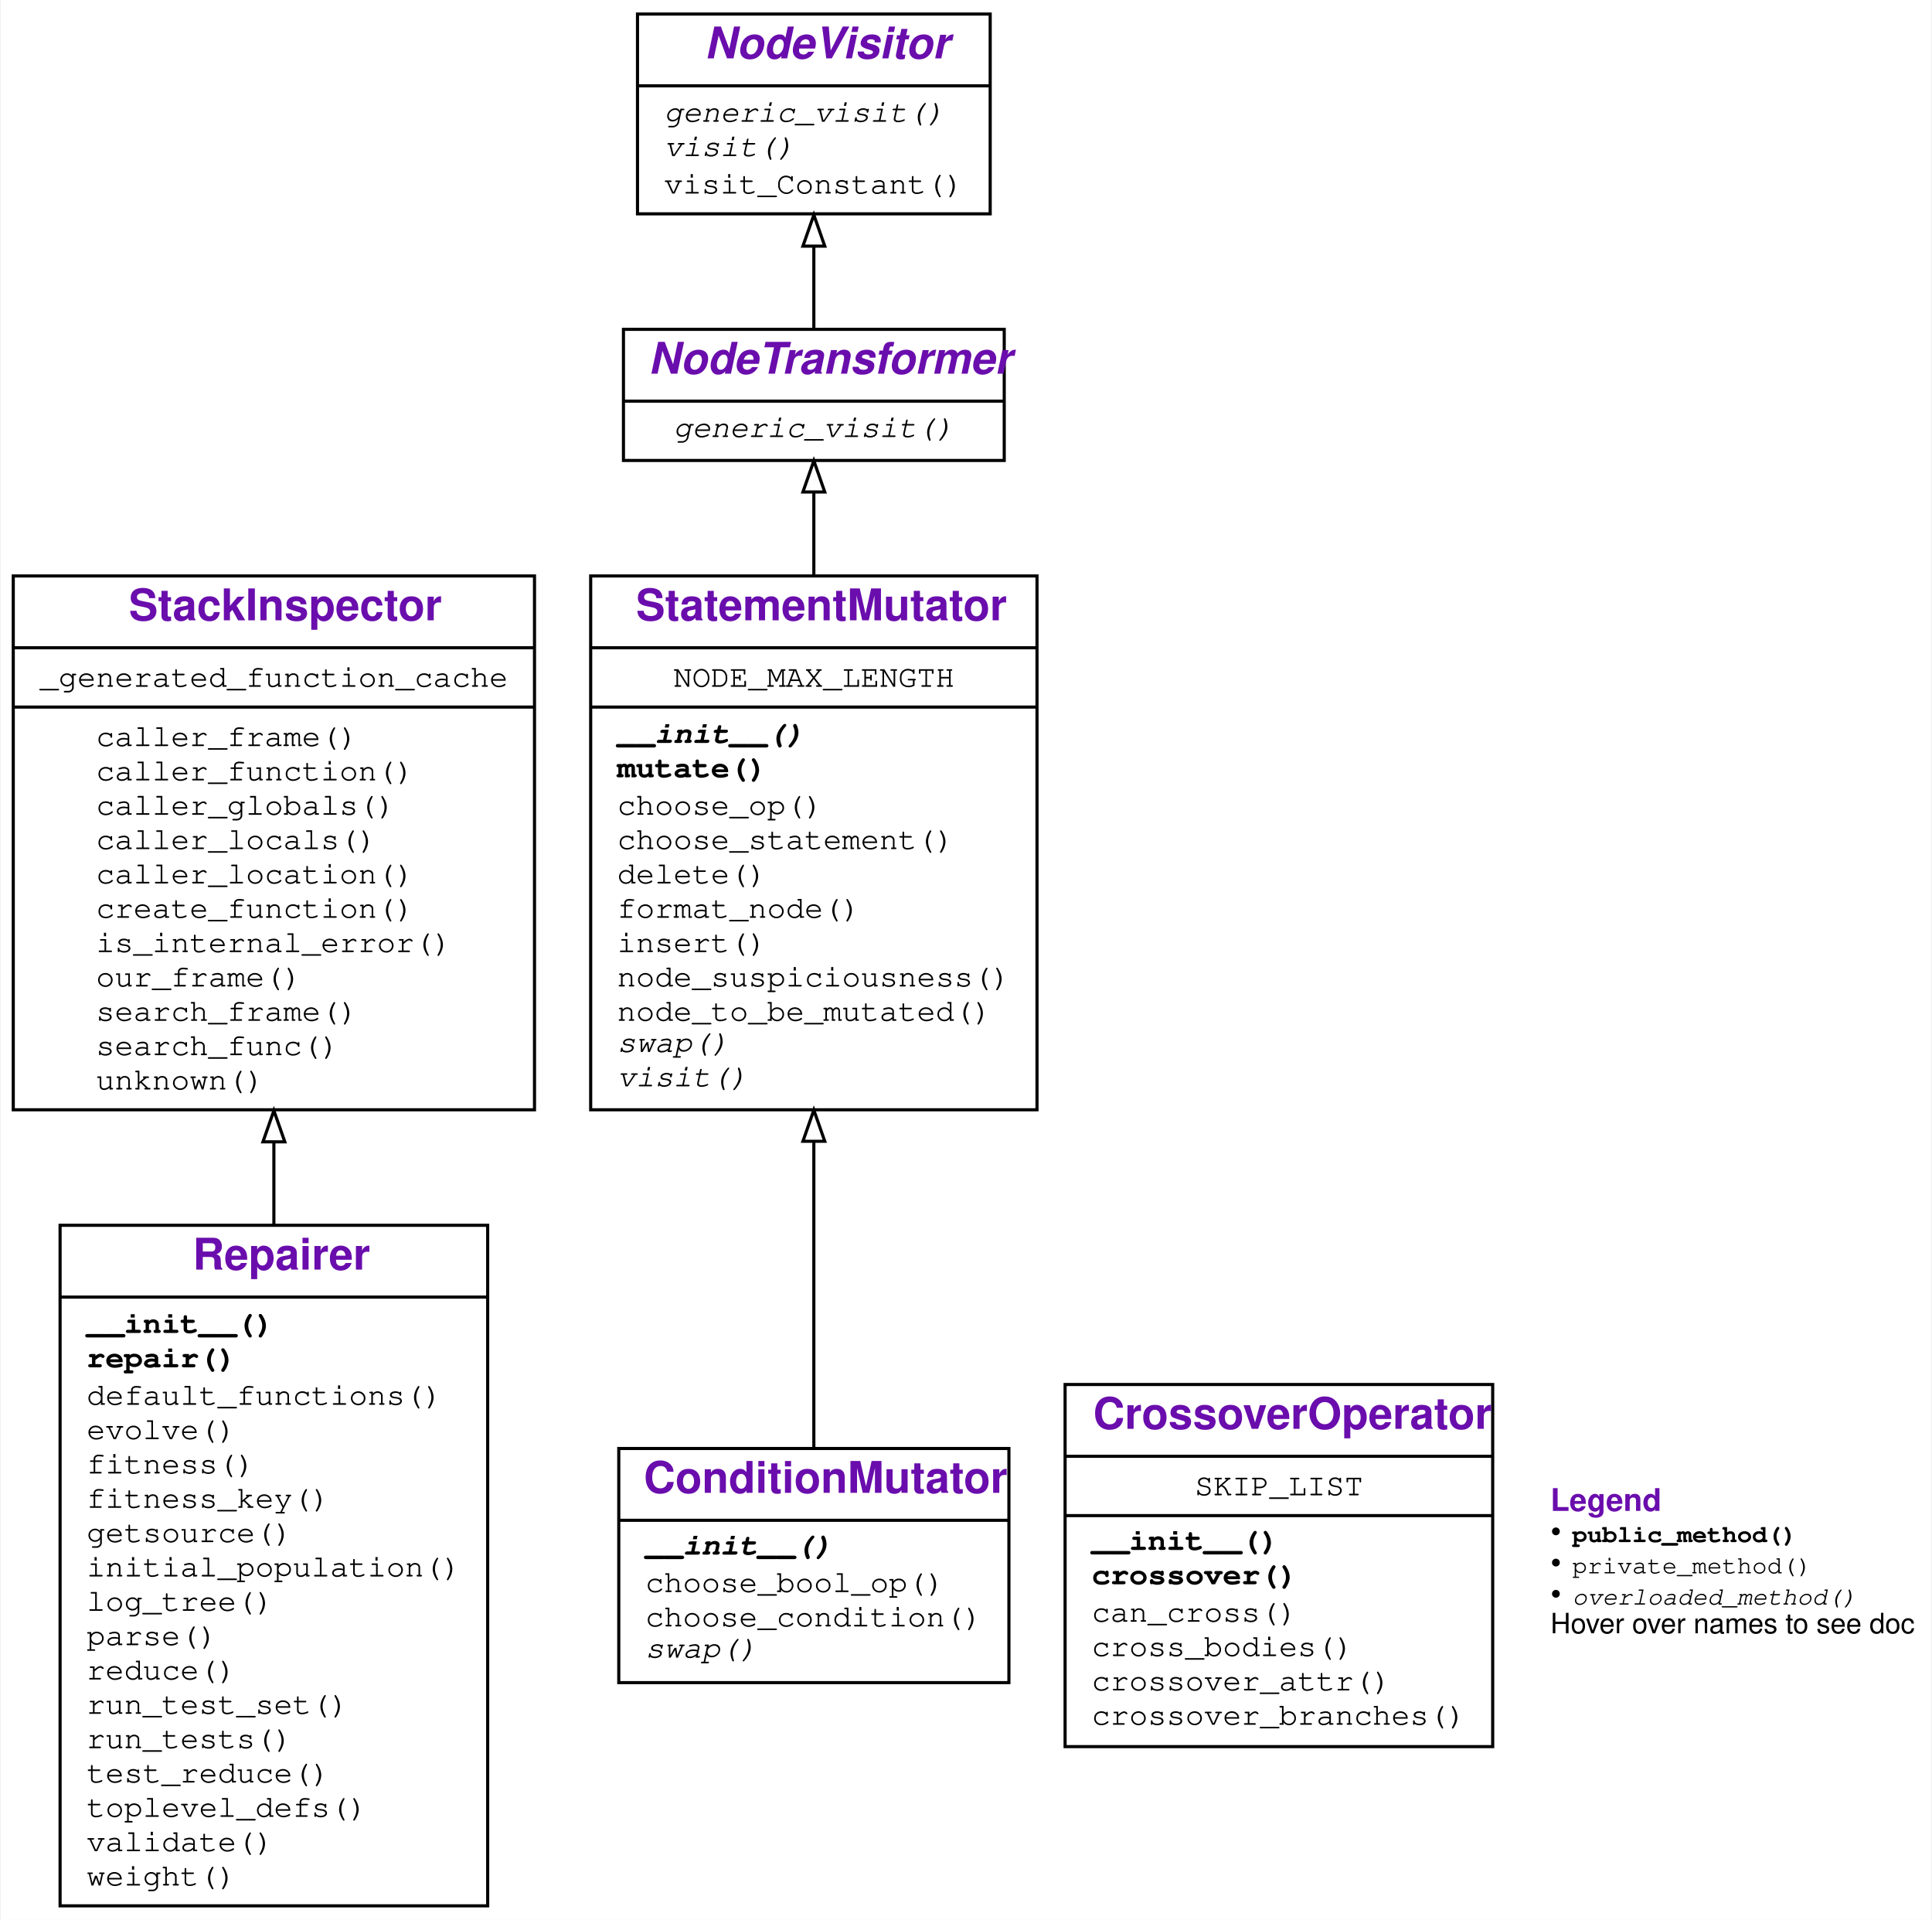
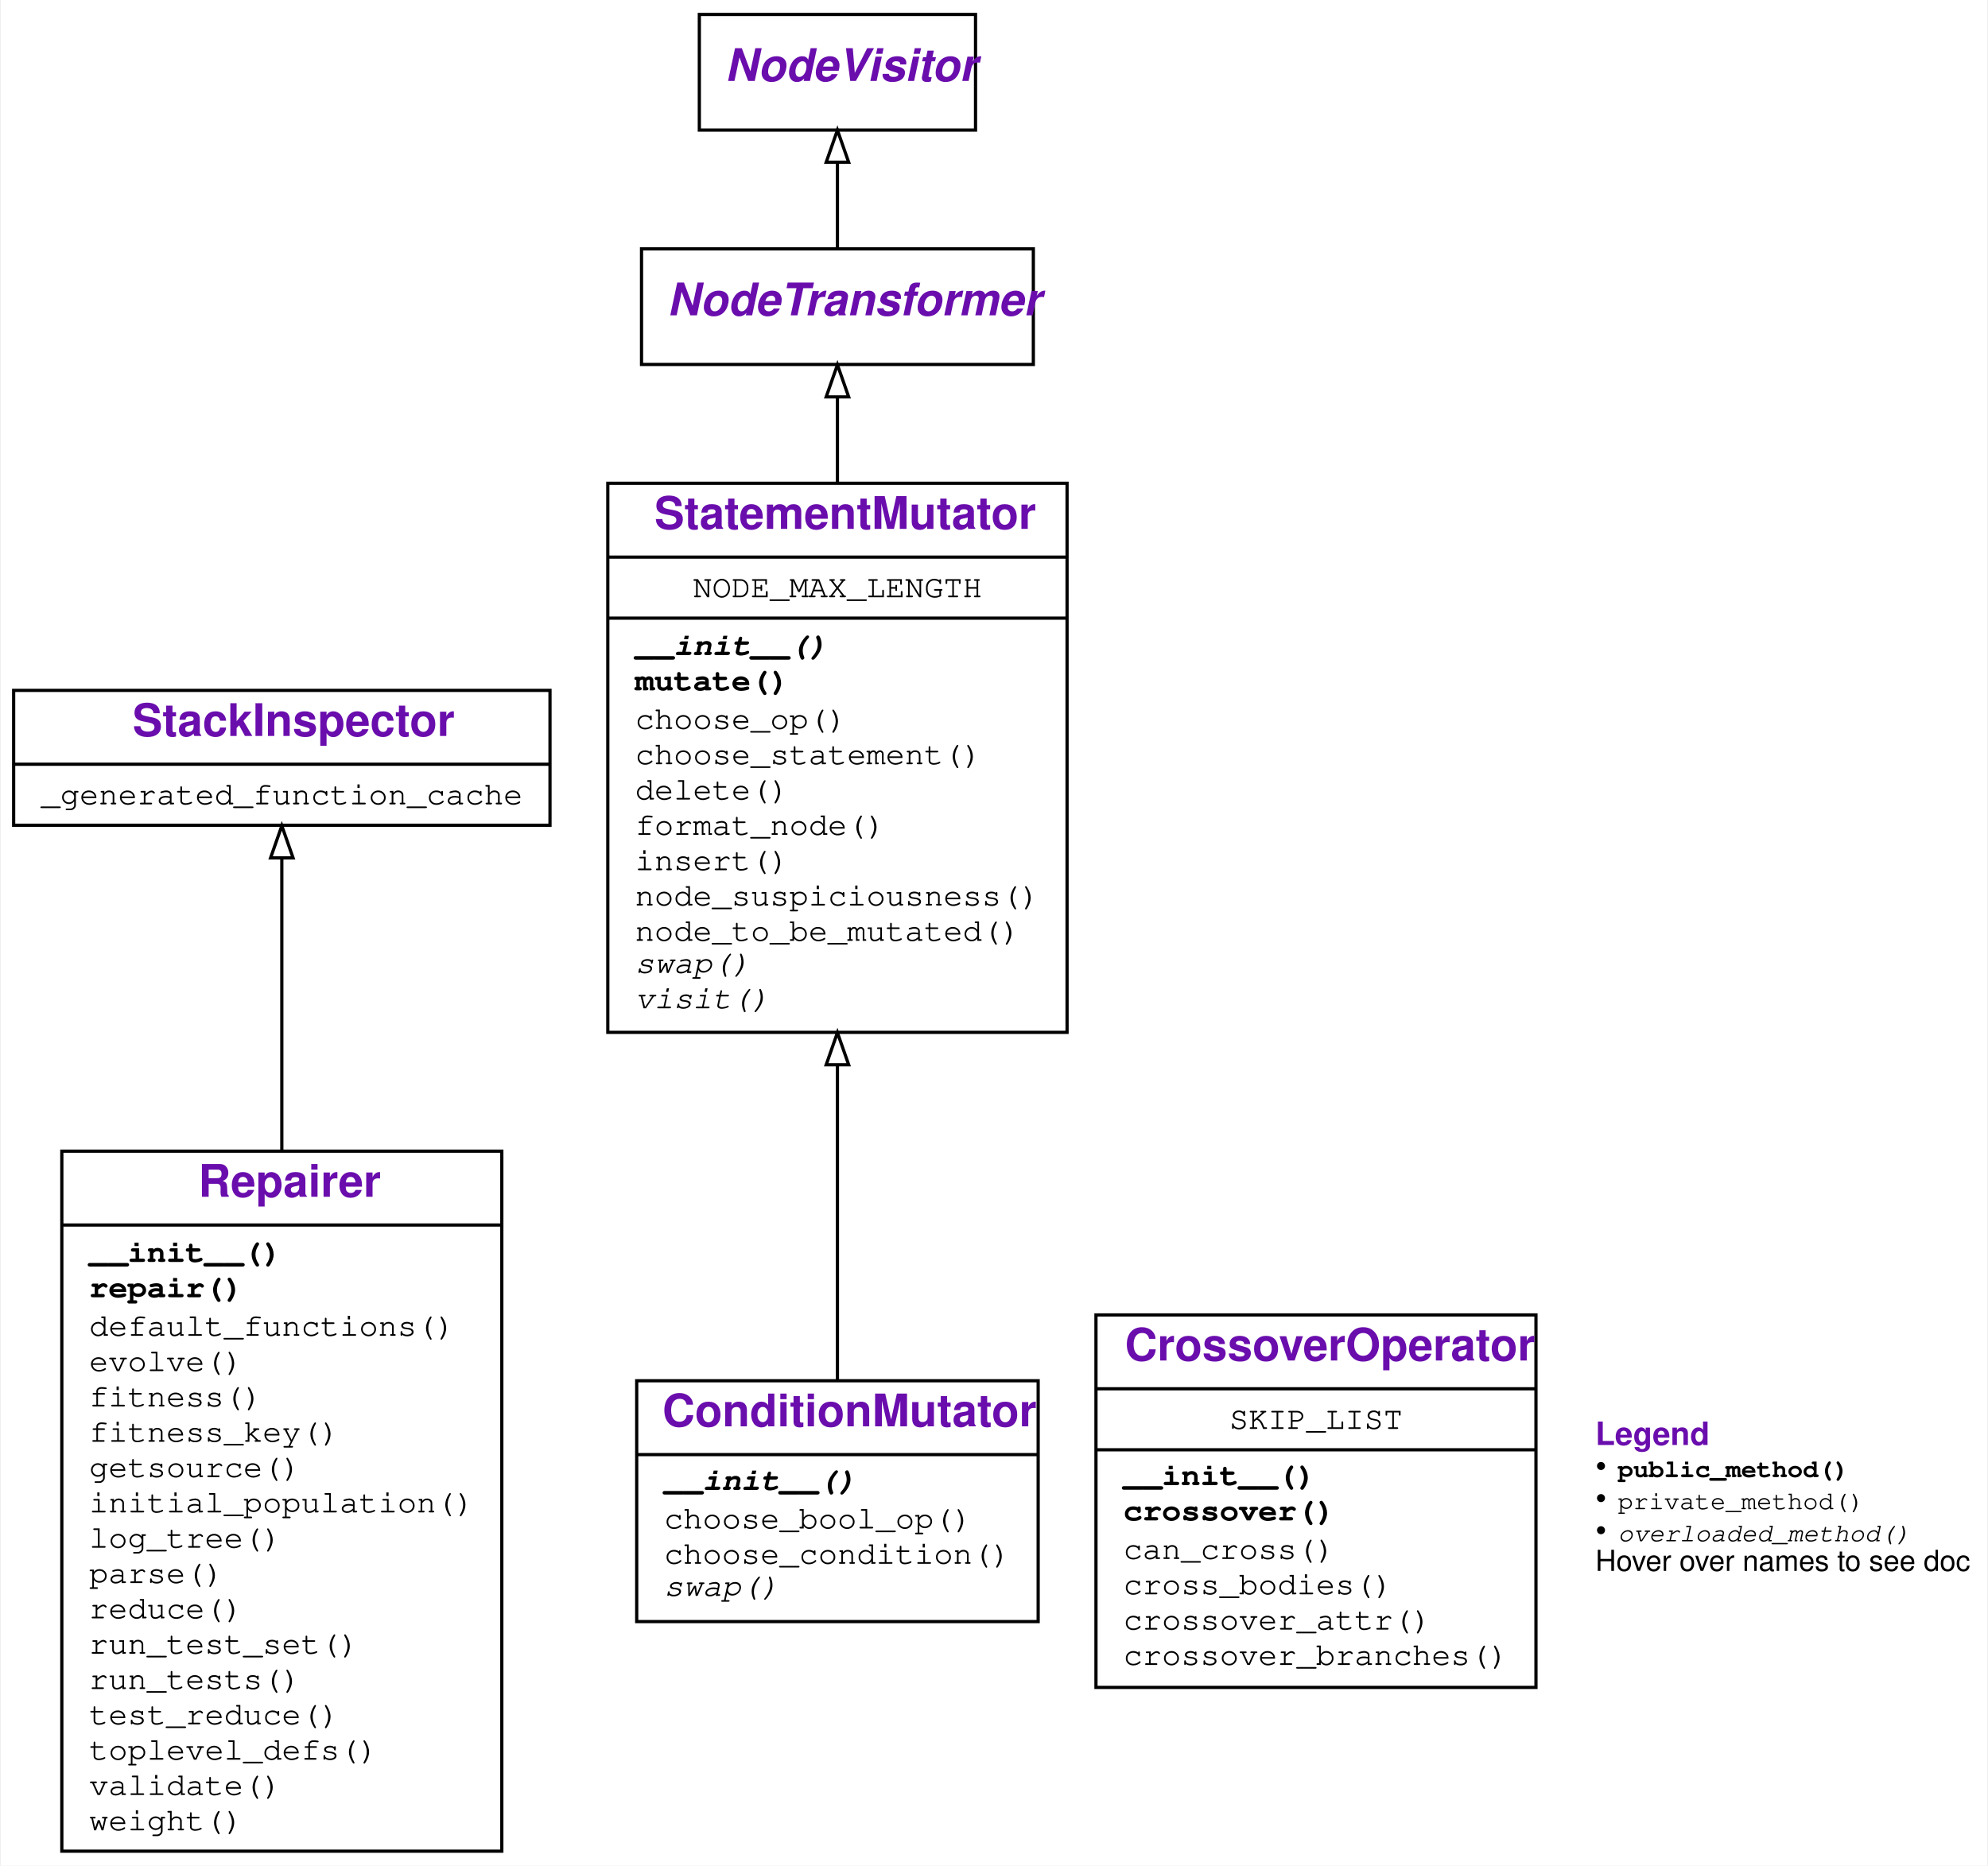
- <svg xmlns="http://www.w3.org/2000/svg" xmlns:xlink="http://www.w3.org/1999/xlink" width="619pt" height="615pt" viewBox="0.00 0.00 618.50 615.00">
-   <g id="graph0" class="graph" transform="scale(1 1) rotate(0) translate(4 611)">
+ <svg xmlns="http://www.w3.org/2000/svg" xmlns:xlink="http://www.w3.org/1999/xlink" width="619pt" height="581pt" viewBox="0.00 0.00 618.50 581.00">
+   <g id="graph0" class="graph" transform="scale(1 1) rotate(0) translate(4 577)">
    <g id="a_graph0">
      <a xlink:title="Repairer class hierarchy">
-         <polygon fill="white" stroke="transparent" points="-4,4 -4,-611 614.5,-611 614.5,4 -4,4" />
+         <polygon fill="white" stroke="transparent" points="-4,4 -4,-577 614.5,-577 614.5,4 -4,4" />
      </a>
    </g>
    <g id="node1" class="node">
      <g id="a_node1">
        <a xlink:href="#" xlink:title="class Repairer:&#10;A class for automatic repair of Python programs">
          <polygon fill="none" stroke="black" points="15,-0.5 15,-218.5 152,-218.5 152,-0.5 15,-0.5" />
          <text text-anchor="start" x="57.5" y="-204.3" font-family="Raleway, Helvetica, Arial, sans-serif" font-weight="bold" font-size="14.00" fill="#6a0dad">Repairer</text>
          <polyline fill="none" stroke="black" points="15,-195.5 152,-195.5 " />
          <g id="a_node1_0">
            <a xlink:href="#" xlink:title="Repairer">
              <g id="a_node1_1">
                <a xlink:href="#" xlink:title="__init__(self, debugger: StatisticalDebugger.RankingDebugger, *, targets: Optional[List[Any]] = None, sources: Optional[List[Any]] = None, log: Union[bool, int] = False, mutator_class: Type = &lt;class 'StatementMutator'&gt;, crossover_class: Type = &lt;class 'CrossoverOperator'&gt;, reducer_class: Type = &lt;class 'DeltaDebugger.DeltaDebugger'&gt;, globals: Optional[Dict[str, Any]] = None):&#10;Constructor.&#10;`debugger`: a `RankingDebugger` to take tests and coverage from.&#10;`targets`: a list of functions/modules to be repaired.&#10;(default: the covered functions in `debugger`, except tests)&#10;`sources`: a list of functions/modules to take repairs from.&#10;(default: same as `targets`)&#10;`globals`: if given, a `globals()` dict for executing targets&#10;(default: `globals()` of caller)">
                  <text text-anchor="start" x="23.5" y="-184" font-family="'Fira Mono', 'Source Code Pro', 'Courier', monospace" font-weight="bold" font-size="10.00">__init__()</text>
                </a>
              </g>
              <g id="a_node1_2">
                <a xlink:href="#" xlink:title="repair(self, population_size: int = 40, iterations: int = 100) -&gt; Tuple[ast.AST, float]:&#10;Repair the function we collected test runs from.&#10;Use a population size of `population_size` and&#10;at most `iterations` iterations.&#10;Returns a pair (`ast`, `fitness`) where&#10;`ast` is the AST of the repaired function, and&#10;`fitness` is its fitness (between 0 and 1.0)">
                  <text text-anchor="start" x="23.5" y="-173" font-family="'Fira Mono', 'Source Code Pro', 'Courier', monospace" font-weight="bold" font-size="10.00">repair()</text>
                </a>
              </g>
              <g id="a_node1_3">
                <a xlink:href="#" xlink:title="default_functions(self) -&gt; List[Callable]:&#10;Return the set of functions to be repaired.&#10;Functions whose names start or end in `test` are excluded.">
                  <text text-anchor="start" x="23.5" y="-161" font-family="'Fira Mono', 'Source Code Pro', 'Courier', monospace" font-size="10.00">default_functions()</text>
                </a>
              </g>
              <g id="a_node1_4">
                <a xlink:href="#" xlink:title="evolve(self, population: List[ast.AST]) -&gt; List[ast.AST]:&#10;Evolve the candidate population by mutating and crossover.">
                  <text text-anchor="start" x="23.5" y="-150" font-family="'Fira Mono', 'Source Code Pro', 'Courier', monospace" font-size="10.00">evolve()</text>
                </a>
              </g>
              <g id="a_node1_5">
                <a xlink:href="#" xlink:title="fitness(self, tree: ast.AST) -&gt; float:&#10;Test `tree`, returning its fitness">
                  <text text-anchor="start" x="23.5" y="-139" font-family="'Fira Mono', 'Source Code Pro', 'Courier', monospace" font-size="10.00">fitness()</text>
                </a>
              </g>
              <g id="a_node1_6">
                <a xlink:href="#" xlink:title="fitness_key(self, tree: ast.AST) -&gt; Tuple[float, int]:&#10;Key to be used for sorting the population">
                  <text text-anchor="start" x="23.5" y="-128" font-family="'Fira Mono', 'Source Code Pro', 'Courier', monospace" font-size="10.00">fitness_key()</text>
                </a>
              </g>
              <g id="a_node1_7">
                <a xlink:href="#" xlink:title="getsource(self, item: Union[str, Any]) -&gt; str:&#10;Get the source for `item`. Can also be a string.">
                  <text text-anchor="start" x="23.5" y="-117" font-family="'Fira Mono', 'Source Code Pro', 'Courier', monospace" font-size="10.00">getsource()</text>
                </a>
              </g>
              <g id="a_node1_8">
                <a xlink:href="#" xlink:title="initial_population(self, size: int) -&gt; List[ast.AST]:&#10;Return an initial population of size `size`">
                  <text text-anchor="start" x="23.5" y="-106" font-family="'Fira Mono', 'Source Code Pro', 'Courier', monospace" font-size="10.00">initial_population()</text>
                </a>
              </g>
              <g id="a_node1_9">
                <a xlink:href="#" xlink:title="log_tree(self, description: str, tree: Any) -&gt; None:&#10;Print out `tree` as source code prefixed by `description`.">
                  <text text-anchor="start" x="23.5" y="-95" font-family="'Fira Mono', 'Source Code Pro', 'Courier', monospace" font-size="10.00">log_tree()</text>
                </a>
              </g>
              <g id="a_node1_10">
                <a xlink:href="#" xlink:title="parse(self, items: List[Any]) -&gt; ast.AST:&#10;Read in a list of items into a single tree">
                  <text text-anchor="start" x="23.5" y="-84" font-family="'Fira Mono', 'Source Code Pro', 'Courier', monospace" font-size="10.00">parse()</text>
                </a>
              </g>
              <g id="a_node1_11">
                <a xlink:href="#" xlink:title="reduce(self, tree: ast.AST) -&gt; ast.AST:&#10;Simplify `tree` using delta debugging.">
                  <text text-anchor="start" x="23.5" y="-73" font-family="'Fira Mono', 'Source Code Pro', 'Courier', monospace" font-size="10.00">reduce()</text>
                </a>
              </g>
              <g id="a_node1_12">
                <a xlink:href="#" xlink:title="run_test_set(self, test_set: str, validate: bool = False) -&gt; int:&#10;Run given `test_set`&#10;(`DifferenceDebugger.PASS` or `DifferenceDebugger.FAIL`).&#10;If `validate` is set, check expectations.&#10;Return number of passed tests.">
                  <text text-anchor="start" x="23.5" y="-62" font-family="'Fira Mono', 'Source Code Pro', 'Courier', monospace" font-size="10.00">run_test_set()</text>
                </a>
              </g>
              <g id="a_node1_13">
                <a xlink:href="#" xlink:title="run_tests(self, validate: bool = False) -&gt; float:&#10;Run passing and failing tests, returning weighted fitness.">
                  <text text-anchor="start" x="23.5" y="-51" font-family="'Fira Mono', 'Source Code Pro', 'Courier', monospace" font-size="10.00">run_tests()</text>
                </a>
              </g>
              <g id="a_node1_14">
                <a xlink:href="#" xlink:title="test_reduce(self, source_lines: List[str], original_fitness: float) -&gt; None:&#10;Test function for delta debugging.">
                  <text text-anchor="start" x="23.5" y="-40" font-family="'Fira Mono', 'Source Code Pro', 'Courier', monospace" font-size="10.00">test_reduce()</text>
                </a>
              </g>
              <g id="a_node1_15">
                <a xlink:href="#" xlink:title="toplevel_defs(self, tree: ast.AST) -&gt; List[str]:&#10;Return a list of names of defined functions and classes in `tree`">
                  <text text-anchor="start" x="23.5" y="-29" font-family="'Fira Mono', 'Source Code Pro', 'Courier', monospace" font-size="10.00">toplevel_defs()</text>
                </a>
              </g>
              <g id="a_node1_16">
                <a xlink:href="#" xlink:title="validate(self) -&gt; None">
                  <text text-anchor="start" x="23.5" y="-18" font-family="'Fira Mono', 'Source Code Pro', 'Courier', monospace" font-size="10.00">validate()</text>
                </a>
              </g>
              <g id="a_node1_17">
                <a xlink:href="#" xlink:title="weight(self, test_set: str) -&gt; float:&#10;Return the weight of `test_set`&#10;(`DifferenceDebugger.PASS` or `DifferenceDebugger.FAIL`).">
                  <text text-anchor="start" x="23.5" y="-7" font-family="'Fira Mono', 'Source Code Pro', 'Courier', monospace" font-size="10.00">weight()</text>
                </a>
              </g>
            </a>
          </g>
        </a>
      </g>
    </g>
    <g id="node2" class="node">
      <g id="a_node2">
        <a xlink:href="StackInspector.ipynb" xlink:title="class StackInspector:&#10;Provide functions to inspect the stack">
-           <polygon fill="none" stroke="black" points="0,-255.5 0,-426.5 167,-426.5 167,-255.5 0,-255.5" />
-           <text text-anchor="start" x="37" y="-412.3" font-family="Raleway, Helvetica, Arial, sans-serif" font-weight="bold" font-size="14.00" fill="#6a0dad">StackInspector</text>
-           <polyline fill="none" stroke="black" points="0,-403.5 167,-403.5 " />
+           <polygon fill="none" stroke="black" points="0,-320 0,-362 167,-362 167,-320 0,-320" />
+           <text text-anchor="start" x="37" y="-347.8" font-family="Raleway, Helvetica, Arial, sans-serif" font-weight="bold" font-size="14.00" fill="#6a0dad">StackInspector</text>
+           <polyline fill="none" stroke="black" points="0,-339 167,-339 " />
          <g id="a_node2_18">
            <a xlink:href="#" xlink:title="StackInspector">
              <g id="a_node2_19">
-                 <a xlink:href="StackInspector.ipynb" xlink:title="_generated_function_cache = {('middle_test', 1): &lt;function middle_test at 0x12560d040&gt;, ('test_reduce', 2): &lt;function test_reduce at 0x1259de310&gt;, ('remove_html_markup_test', 1): &lt;function remove_html_markup_test at 0x1259100d0&gt;}">
-                   <text text-anchor="start" x="8.5" y="-391" font-family="'Fira Mono', 'Source Code Pro', 'Courier', monospace" font-size="10.00">_generated_function_cache</text>
-                 </a>
-               </g>
-             </a>
-           </g>
-           <polyline fill="none" stroke="black" points="0,-384.5 167,-384.5 " />
-           <g id="a_node2_20">
-             <a xlink:href="#" xlink:title="StackInspector">
-               <g id="a_node2_21">
-                 <a xlink:href="StackInspector.ipynb" xlink:title="caller_frame(self) -&gt; frame:&#10;Return the frame of the caller.">
-                   <text text-anchor="start" x="26.5" y="-372" font-family="'Fira Mono', 'Source Code Pro', 'Courier', monospace" font-size="10.00">caller_frame()</text>
-                 </a>
-               </g>
-               <g id="a_node2_22">
-                 <a xlink:href="StackInspector.ipynb" xlink:title="caller_function(self) -&gt; Callable:&#10;Return the calling function">
-                   <text text-anchor="start" x="26.5" y="-361" font-family="'Fira Mono', 'Source Code Pro', 'Courier', monospace" font-size="10.00">caller_function()</text>
-                 </a>
-               </g>
-               <g id="a_node2_23">
-                 <a xlink:href="StackInspector.ipynb" xlink:title="caller_globals(self) -&gt; Dict[str, Any]:&#10;Return the globals() environment of the caller.">
-                   <text text-anchor="start" x="26.5" y="-350" font-family="'Fira Mono', 'Source Code Pro', 'Courier', monospace" font-size="10.00">caller_globals()</text>
-                 </a>
-               </g>
-               <g id="a_node2_24">
-                 <a xlink:href="StackInspector.ipynb" xlink:title="caller_locals(self) -&gt; Dict[str, Any]:&#10;Return the locals() environment of the caller.">
-                   <text text-anchor="start" x="26.5" y="-339" font-family="'Fira Mono', 'Source Code Pro', 'Courier', monospace" font-size="10.00">caller_locals()</text>
-                 </a>
-               </g>
-               <g id="a_node2_25">
-                 <a xlink:href="StackInspector.ipynb" xlink:title="caller_location(self) -&gt; Tuple[Callable, int]:&#10;Return the location (func, lineno) of the caller.">
-                   <text text-anchor="start" x="26.5" y="-328" font-family="'Fira Mono', 'Source Code Pro', 'Courier', monospace" font-size="10.00">caller_location()</text>
-                 </a>
-               </g>
-               <g id="a_node2_26">
-                 <a xlink:href="StackInspector.ipynb" xlink:title="create_function(self, frame: frame) -&gt; Callable:&#10;Create function for given frame">
-                   <text text-anchor="start" x="26.5" y="-317" font-family="'Fira Mono', 'Source Code Pro', 'Courier', monospace" font-size="10.00">create_function()</text>
-                 </a>
-               </g>
-               <g id="a_node2_27">
-                 <a xlink:href="StackInspector.ipynb" xlink:title="is_internal_error(self, exc_tp: Type, exc_value: BaseException, exc_traceback: traceback) -&gt; bool:&#10;Return True if exception was raised from `StackInspector` or a subclass.">
-                   <text text-anchor="start" x="26.5" y="-306" font-family="'Fira Mono', 'Source Code Pro', 'Courier', monospace" font-size="10.00">is_internal_error()</text>
-                 </a>
-               </g>
-               <g id="a_node2_28">
-                 <a xlink:href="StackInspector.ipynb" xlink:title="our_frame(self, frame: frame) -&gt; bool:&#10;Return true if `frame` is in the current (inspecting) class.">
-                   <text text-anchor="start" x="26.5" y="-295" font-family="'Fira Mono', 'Source Code Pro', 'Courier', monospace" font-size="10.00">our_frame()</text>
-                 </a>
-               </g>
-               <g id="a_node2_29">
-                 <a xlink:href="StackInspector.ipynb" xlink:title="search_frame(self, name: str, frame: Optional[frame] = None) -&gt; Tuple[Optional[frame], Optional[Callable]]:&#10;Return a pair (`frame`, `item`)&#10;in which the function `name` is defined as `item`.">
-                   <text text-anchor="start" x="26.5" y="-284" font-family="'Fira Mono', 'Source Code Pro', 'Courier', monospace" font-size="10.00">search_frame()</text>
-                 </a>
-               </g>
-               <g id="a_node2_30">
-                 <a xlink:href="StackInspector.ipynb" xlink:title="search_func(self, name: str, frame: Optional[frame] = None) -&gt; Optional[Callable]:&#10;Search in callers for a definition of the function `name`">
-                   <text text-anchor="start" x="26.5" y="-273" font-family="'Fira Mono', 'Source Code Pro', 'Courier', monospace" font-size="10.00">search_func()</text>
-                 </a>
-               </g>
-               <g id="a_node2_31">
-                 <a xlink:href="StackInspector.ipynb" xlink:title="unknown(self) -&gt; None">
-                   <text text-anchor="start" x="26.5" y="-262" font-family="'Fira Mono', 'Source Code Pro', 'Courier', monospace" font-size="10.00">unknown()</text>
+                 <a xlink:href="StackInspector.ipynb" xlink:title="_generated_function_cache = {('middle_test', 1): &lt;function middle_test at 0x120c09160&gt;, ('test_reduce', 2): &lt;function test_reduce at 0x120f1d430&gt;, ('remove_html_markup_test', 1): &lt;function remove_html_markup_test at 0x120f1e1f0&gt;}">
+                   <text text-anchor="start" x="8.5" y="-326.5" font-family="'Fira Mono', 'Source Code Pro', 'Courier', monospace" font-size="10.00">_generated_function_cache</text>
                </a>
              </g>
            </a>
          </g>
        </a>
      </g>
    </g>
    <g id="edge1" class="edge">
-       <path fill="none" stroke="black" d="M83.5,-218.53C83.5,-227.39 83.5,-236.3 83.5,-245.05" />
-       <polygon fill="none" stroke="black" points="80,-245.24 83.5,-255.24 87,-245.24 80,-245.24" />
+       <path fill="none" stroke="black" d="M83.5,-218.53C83.5,-252 83.5,-286.24 83.5,-309.8" />
+       <polygon fill="none" stroke="black" points="80,-309.83 83.5,-319.83 87,-309.83 80,-309.83" />
    </g>
    <g id="node3" class="node">
      <g id="a_node3">
        <a xlink:href="#" xlink:title="class ConditionMutator:&#10;Mutate conditions in an AST">
          <polygon fill="none" stroke="black" points="194,-72 194,-147 319,-147 319,-72 194,-72" />
          <text text-anchor="start" x="202" y="-132.8" font-family="Raleway, Helvetica, Arial, sans-serif" font-weight="bold" font-size="14.00" fill="#6a0dad">ConditionMutator</text>
          <polyline fill="none" stroke="black" points="194,-124 319,-124 " />
-           <g id="a_node3_32">
+           <g id="a_node3_20">
            <a xlink:href="#" xlink:title="ConditionMutator">
-               <g id="a_node3_33">
+               <g id="a_node3_21">
                <a xlink:href="#" xlink:title="__init__(self, *args: Any, **kwargs: Any) -&gt; None:&#10;Constructor. Arguments are as with `StatementMutator` constructor.">
                  <text text-anchor="start" x="202.5" y="-113" font-family="'Fira Mono', 'Source Code Pro', 'Courier', monospace" font-weight="bold" font-style="italic" font-size="10.00">__init__()</text>
                </a>
              </g>
-               <g id="a_node3_34">
+               <g id="a_node3_22">
                <a xlink:href="#" xlink:title="choose_bool_op(self) -&gt; str">
                  <text text-anchor="start" x="202.5" y="-101" font-family="'Fira Mono', 'Source Code Pro', 'Courier', monospace" font-size="10.00">choose_bool_op()</text>
                </a>
              </g>
-               <g id="a_node3_35">
+               <g id="a_node3_23">
                <a xlink:href="#" xlink:title="choose_condition(self) -&gt; ast.expr:&#10;Return a random condition from source.">
                  <text text-anchor="start" x="202.5" y="-90" font-family="'Fira Mono', 'Source Code Pro', 'Courier', monospace" font-size="10.00">choose_condition()</text>
                </a>
              </g>
-               <g id="a_node3_36">
+               <g id="a_node3_24">
                <a xlink:href="#" xlink:title="swap(self, node: ast.AST) -&gt; ast.AST:&#10;Replace `node` condition by a condition from `source`">
                  <text text-anchor="start" x="202.5" y="-80" font-family="'Fira Mono', 'Source Code Pro', 'Courier', monospace" font-style="italic" font-size="10.00">swap()</text>
                </a>
              </g>
            </a>
          </g>
        </a>
      </g>
    </g>
    <g id="node4" class="node">
      <g id="a_node4">
        <a xlink:href="#" xlink:title="class StatementMutator:&#10;Mutate statements in an AST for automated repair.">
          <polygon fill="none" stroke="black" points="185,-255.5 185,-426.5 328,-426.5 328,-255.5 185,-255.5" />
          <text text-anchor="start" x="199.5" y="-412.3" font-family="Raleway, Helvetica, Arial, sans-serif" font-weight="bold" font-size="14.00" fill="#6a0dad">StatementMutator</text>
          <polyline fill="none" stroke="black" points="185,-403.5 328,-403.5 " />
-           <g id="a_node4_37">
+           <g id="a_node4_25">
            <a xlink:href="#" xlink:title="StatementMutator">
-               <g id="a_node4_38">
+               <g id="a_node4_26">
                <a xlink:href="#" xlink:title="NODE_MAX_LENGTH = 20">
                  <text text-anchor="start" x="211.5" y="-391" font-family="'Fira Mono', 'Source Code Pro', 'Courier', monospace" font-size="10.00">NODE_MAX_LENGTH</text>
                </a>
              </g>
            </a>
          </g>
          <polyline fill="none" stroke="black" points="185,-384.5 328,-384.5 " />
-           <g id="a_node4_39">
+           <g id="a_node4_27">
            <a xlink:href="#" xlink:title="StatementMutator">
-               <g id="a_node4_40">
+               <g id="a_node4_28">
                <a xlink:href="#" xlink:title="__init__(self, suspiciousness_func: Optional[Callable[[Tuple[Callable, int]], float]] = None, source: Optional[List[ast.AST]] = None, log: bool = False) -&gt; None:&#10;Constructor.&#10;`suspiciousness_func` is a function that takes a location&#10;(function, line_number) and returns a suspiciousness value&#10;between 0 and 1.0. If not given, all locations get the same&#10;suspiciousness of 1.0.&#10;`source` is a list of statements to choose from.">
                  <text text-anchor="start" x="193.5" y="-373" font-family="'Fira Mono', 'Source Code Pro', 'Courier', monospace" font-weight="bold" font-style="italic" font-size="10.00">__init__()</text>
                </a>
              </g>
-               <g id="a_node4_41">
+               <g id="a_node4_29">
                <a xlink:href="#" xlink:title="mutate(self, tree: ast.AST) -&gt; ast.AST:&#10;Mutate the given AST `tree` in place. Return mutated tree.">
                  <text text-anchor="start" x="193.5" y="-362" font-family="'Fira Mono', 'Source Code Pro', 'Courier', monospace" font-weight="bold" font-size="10.00">mutate()</text>
                </a>
              </g>
-               <g id="a_node4_42">
+               <g id="a_node4_30">
                <a xlink:href="#" xlink:title="choose_op(self) -&gt; Callable">
                  <text text-anchor="start" x="193.5" y="-350" font-family="'Fira Mono', 'Source Code Pro', 'Courier', monospace" font-size="10.00">choose_op()</text>
                </a>
              </g>
-               <g id="a_node4_43">
+               <g id="a_node4_31">
                <a xlink:href="#" xlink:title="choose_statement(self) -&gt; ast.AST">
                  <text text-anchor="start" x="193.5" y="-339" font-family="'Fira Mono', 'Source Code Pro', 'Courier', monospace" font-size="10.00">choose_statement()</text>
                </a>
              </g>
-               <g id="a_node4_44">
+               <g id="a_node4_32">
                <a xlink:href="#" xlink:title="delete(self, node: ast.AST) -&gt; None:&#10;Delete `node`.">
                  <text text-anchor="start" x="193.5" y="-328" font-family="'Fira Mono', 'Source Code Pro', 'Courier', monospace" font-size="10.00">delete()</text>
                </a>
              </g>
-               <g id="a_node4_45">
+               <g id="a_node4_33">
                <a xlink:href="#" xlink:title="format_node(self, node: ast.AST) -&gt; str:&#10;Return a string representation for `node`.">
                  <text text-anchor="start" x="193.5" y="-317" font-family="'Fira Mono', 'Source Code Pro', 'Courier', monospace" font-size="10.00">format_node()</text>
                </a>
              </g>
-               <g id="a_node4_46">
+               <g id="a_node4_34">
                <a xlink:href="#" xlink:title="insert(self, node: ast.AST) -&gt; Union[ast.AST, List[ast.AST]]:&#10;Insert a random node from `source` after `node`">
                  <text text-anchor="start" x="193.5" y="-306" font-family="'Fira Mono', 'Source Code Pro', 'Courier', monospace" font-size="10.00">insert()</text>
                </a>
              </g>
-               <g id="a_node4_47">
+               <g id="a_node4_35">
                <a xlink:href="#" xlink:title="node_suspiciousness(self, stmt: ast.AST, func_name: str) -&gt; float">
                  <text text-anchor="start" x="193.5" y="-295" font-family="'Fira Mono', 'Source Code Pro', 'Courier', monospace" font-size="10.00">node_suspiciousness()</text>
                </a>
              </g>
-               <g id="a_node4_48">
+               <g id="a_node4_36">
                <a xlink:href="#" xlink:title="node_to_be_mutated(self, tree: ast.AST) -&gt; ast.AST">
                  <text text-anchor="start" x="193.5" y="-284" font-family="'Fira Mono', 'Source Code Pro', 'Courier', monospace" font-size="10.00">node_to_be_mutated()</text>
                </a>
              </g>
-               <g id="a_node4_49">
+               <g id="a_node4_37">
                <a xlink:href="#" xlink:title="swap(self, node: ast.AST) -&gt; ast.AST:&#10;Replace `node` with a random node from `source`">
                  <text text-anchor="start" x="193.5" y="-274" font-family="'Fira Mono', 'Source Code Pro', 'Courier', monospace" font-style="italic" font-size="10.00">swap()</text>
                </a>
              </g>
-               <g id="a_node4_50">
+               <g id="a_node4_38">
                <a xlink:href="#" xlink:title="visit(self, node: ast.AST) -&gt; ast.AST:&#10;Visit a node.">
                  <text text-anchor="start" x="193.5" y="-263" font-family="'Fira Mono', 'Source Code Pro', 'Courier', monospace" font-style="italic" font-size="10.00">visit()</text>
                </a>
              </g>
            </a>
          </g>
        </a>
      </g>
    </g>
    <g id="edge2" class="edge">
      <path fill="none" stroke="black" d="M256.5,-147.12C256.5,-173.61 256.5,-210.68 256.5,-245.25" />
      <polygon fill="none" stroke="black" points="253,-245.41 256.5,-255.41 260,-245.41 253,-245.41" />
    </g>
    <g id="node5" class="node">
      <g id="a_node5">
        <a xlink:href="ast.ipynb" xlink:title="class NodeTransformer:&#10;A :class:`NodeVisitor` subclass that walks the abstract syntax tree and&#10;allows modification of nodes.&#10;&#10;The `NodeTransformer` will walk the AST and use the return value of the&#10;visitor methods to replace or remove the old node.  If the return value of&#10;the visitor method is ``None``, the node will be removed from its location,&#10;otherwise it is replaced with the return value.  The return value may be the&#10;original node in which case no replacement takes place.&#10;&#10;Here is an example transformer that rewrites all occurrences of name lookups&#10;(``foo``) to ``data['foo']``::&#10;&#10;class RewriteName(NodeTransformer):&#10;&#10;def visit_Name(self, node):&#10;return Subscript(&#10;value=Name(id='data', ctx=Load()),&#10;slice=Constant(value=node.id),&#10;ctx=node.ctx&#10;)&#10;&#10;Keep in mind that if the node you're operating on has child nodes you must&#10;either transform the child nodes yourself or call the :meth:`generic_visit`&#10;method for the node first.&#10;&#10;For nodes that were part of a collection of statements (that applies to all&#10;statement nodes), the visitor may also return a list of nodes rather than&#10;just a single node.&#10;&#10;Usually you use the transformer like this::&#10;&#10;node = YourTransformer().visit(node)">
-           <polygon fill="none" stroke="black" points="195.5,-463.5 195.5,-505.5 317.5,-505.5 317.5,-463.5 195.5,-463.5" />
-           <text text-anchor="start" x="203.5" y="-491.3" font-family="Raleway, Helvetica, Arial, sans-serif" font-weight="bold" font-style="italic" font-size="14.00" fill="#6a0dad">NodeTransformer</text>
-           <polyline fill="none" stroke="black" points="195.5,-482.5 317.5,-482.5 " />
-           <g id="a_node5_51">
-             <a xlink:href="#" xlink:title="NodeTransformer">
-               <g id="a_node5_52">
-                 <a xlink:href="ast.ipynb" xlink:title="generic_visit(self, node):&#10;Called if no explicit visitor function exists for a node.">
-                   <text text-anchor="start" x="211.5" y="-471" font-family="'Fira Mono', 'Source Code Pro', 'Courier', monospace" font-style="italic" font-size="10.00">generic_visit()</text>
-                 </a>
-               </g>
-             </a>
-           </g>
+           <polygon fill="none" stroke="black" points="195.5,-463.5 195.5,-499.5 317.5,-499.5 317.5,-463.5 195.5,-463.5" />
+           <text text-anchor="start" x="203.5" y="-478.8" font-family="Raleway, Helvetica, Arial, sans-serif" font-weight="bold" font-style="italic" font-size="14.00" fill="#6a0dad">NodeTransformer</text>
        </a>
      </g>
    </g>
    <g id="edge3" class="edge">
-       <path fill="none" stroke="black" d="M256.5,-426.76C256.5,-436.15 256.5,-445.19 256.5,-453.2" />
+       <path fill="none" stroke="black" d="M256.5,-426.56C256.5,-436.16 256.5,-445.35 256.5,-453.33" />
      <polygon fill="none" stroke="black" points="253,-453.4 256.5,-463.4 260,-453.4 253,-453.4" />
    </g>
    <g id="node6" class="node">
      <g id="a_node6">
        <a xlink:href="ast.ipynb" xlink:title="class NodeVisitor:&#10;A node visitor base class that walks the abstract syntax tree and calls a&#10;visitor function for every node found.  This function may return a value&#10;which is forwarded by the `visit` method.&#10;&#10;This class is meant to be subclassed, with the subclass adding visitor&#10;methods.&#10;&#10;Per default the visitor functions for the nodes are ``'visit_'`` +&#10;class name of the node.  So a `TryFinally` node visit function would&#10;be `visit_TryFinally`.  This behavior can be changed by overriding&#10;the `visit` method.  If no visitor function exists for a node&#10;(return value `None`) the `generic_visit` visitor is used instead.&#10;&#10;Don't use the `NodeVisitor` if you want to apply changes to nodes during&#10;traversing.  For this a special visitor exists (`NodeTransformer`) that&#10;allows modifications.">
-           <polygon fill="none" stroke="black" points="200,-542.5 200,-606.5 313,-606.5 313,-542.5 200,-542.5" />
-           <text text-anchor="start" x="221.5" y="-592.3" font-family="Raleway, Helvetica, Arial, sans-serif" font-weight="bold" font-style="italic" font-size="14.00" fill="#6a0dad">NodeVisitor</text>
-           <polyline fill="none" stroke="black" points="200,-583.5 313,-583.5 " />
-           <g id="a_node6_53">
-             <a xlink:href="#" xlink:title="NodeVisitor">
-               <g id="a_node6_54">
-                 <a xlink:href="ast.ipynb" xlink:title="generic_visit(self, node):&#10;Called if no explicit visitor function exists for a node.">
-                   <text text-anchor="start" x="208.5" y="-572" font-family="'Fira Mono', 'Source Code Pro', 'Courier', monospace" font-style="italic" font-size="10.00">generic_visit()</text>
-                 </a>
-               </g>
-               <g id="a_node6_55">
-                 <a xlink:href="ast.ipynb" xlink:title="visit(self, node):&#10;Visit a node.">
-                   <text text-anchor="start" x="208.5" y="-561" font-family="'Fira Mono', 'Source Code Pro', 'Courier', monospace" font-style="italic" font-size="10.00">visit()</text>
-                 </a>
-               </g>
-               <g id="a_node6_56">
-                 <a xlink:href="ast.ipynb" xlink:title="visit_Constant(self, node)">
-                   <text text-anchor="start" x="208.5" y="-549" font-family="'Fira Mono', 'Source Code Pro', 'Courier', monospace" font-size="10.00">visit_Constant()</text>
-                 </a>
-               </g>
-             </a>
-           </g>
+           <polygon fill="none" stroke="black" points="213.5,-536.5 213.5,-572.5 299.5,-572.5 299.5,-536.5 213.5,-536.5" />
+           <text text-anchor="start" x="221.5" y="-551.8" font-family="Raleway, Helvetica, Arial, sans-serif" font-weight="bold" font-style="italic" font-size="14.00" fill="#6a0dad">NodeVisitor</text>
        </a>
      </g>
    </g>
    <g id="edge4" class="edge">
-       <path fill="none" stroke="black" d="M256.5,-505.91C256.5,-513.73 256.5,-522.96 256.5,-532.05" />
-       <polygon fill="none" stroke="black" points="253,-532.16 256.5,-542.16 260,-532.16 253,-532.16" />
+       <path fill="none" stroke="black" d="M256.5,-499.69C256.5,-507.71 256.5,-517.45 256.5,-526.43" />
+       <polygon fill="none" stroke="black" points="253,-526.47 256.5,-536.47 260,-526.47 253,-526.47" />
    </g>
    <g id="node7" class="node">
      <g id="a_node7">
        <a xlink:href="#" xlink:title="class CrossoverOperator:&#10;A class for performing statement crossover of Python programs">
          <polygon fill="none" stroke="black" points="337,-51.5 337,-167.5 474,-167.5 474,-51.5 337,-51.5" />
          <text text-anchor="start" x="346" y="-153.3" font-family="Raleway, Helvetica, Arial, sans-serif" font-weight="bold" font-size="14.00" fill="#6a0dad">CrossoverOperator</text>
          <polyline fill="none" stroke="black" points="337,-144.5 474,-144.5 " />
-           <g id="a_node7_57">
+           <g id="a_node7_39">
            <a xlink:href="#" xlink:title="CrossoverOperator">
-               <g id="a_node7_58">
+               <g id="a_node7_40">
                <a xlink:href="#" xlink:title="SKIP_LIST = {&lt;class 'ast.ClassDef'&gt;, &lt;class 'ast.Module'&gt;}">
                  <text text-anchor="start" x="378.5" y="-132" font-family="'Fira Mono', 'Source Code Pro', 'Courier', monospace" font-size="10.00">SKIP_LIST</text>
                </a>
              </g>
            </a>
          </g>
          <polyline fill="none" stroke="black" points="337,-125.5 474,-125.5 " />
-           <g id="a_node7_59">
+           <g id="a_node7_41">
            <a xlink:href="#" xlink:title="CrossoverOperator">
-               <g id="a_node7_60">
+               <g id="a_node7_42">
                <a xlink:href="#" xlink:title="__init__(self, log: bool = False):&#10;Constructor. If `log` is set, turn on logging.">
                  <text text-anchor="start" x="345.5" y="-114.5" font-family="'Fira Mono', 'Source Code Pro', 'Courier', monospace" font-weight="bold" font-size="10.00">__init__()</text>
                </a>
              </g>
-               <g id="a_node7_61">
+               <g id="a_node7_43">
                <a xlink:href="#" xlink:title="crossover(self, t1: ast.AST, t2: ast.AST) -&gt; Tuple[ast.AST, ast.AST]:&#10;Do a crossover of ASTs `t1` and `t2`.&#10;Raises `CrossoverError` if no crossover is found.">
                  <text text-anchor="start" x="345.5" y="-103.5" font-family="'Fira Mono', 'Source Code Pro', 'Courier', monospace" font-weight="bold" font-size="10.00">crossover()</text>
                </a>
              </g>
-               <g id="a_node7_62">
+               <g id="a_node7_44">
                <a xlink:href="#" xlink:title="can_cross(self, tree: ast.AST, body_attr: str = 'body') -&gt; bool">
                  <text text-anchor="start" x="345.5" y="-91.5" font-family="'Fira Mono', 'Source Code Pro', 'Courier', monospace" font-size="10.00">can_cross()</text>
                </a>
              </g>
-               <g id="a_node7_63">
+               <g id="a_node7_45">
                <a xlink:href="#" xlink:title="cross_bodies(self, body_1: List[ast.AST], body_2: List[ast.AST]) -&gt; Tuple[List[ast.AST], List[ast.AST]]:&#10;Crossover the statement lists `body_1` x `body_2`. Return new lists.">
                  <text text-anchor="start" x="345.5" y="-80.5" font-family="'Fira Mono', 'Source Code Pro', 'Courier', monospace" font-size="10.00">cross_bodies()</text>
                </a>
              </g>
-               <g id="a_node7_64">
+               <g id="a_node7_46">
                <a xlink:href="#" xlink:title="crossover_attr(self, t1: ast.AST, t2: ast.AST, body_attr: str) -&gt; bool:&#10;Crossover the bodies `body_attr` of two trees `t1` and `t2`.&#10;Return True if successful.">
                  <text text-anchor="start" x="345.5" y="-69.5" font-family="'Fira Mono', 'Source Code Pro', 'Courier', monospace" font-size="10.00">crossover_attr()</text>
                </a>
              </g>
-               <g id="a_node7_65">
+               <g id="a_node7_47">
                <a xlink:href="#" xlink:title="crossover_branches(self, t1: ast.AST, t2: ast.AST) -&gt; bool:&#10;Special case:&#10;`t1` = `if P: S1 else: S2` x `t2` = `if P': S1' else: S2'`&#10;becomes&#10;`t1` = `if P: S2' else: S1'` and `t2` = `if P': S2 else: S1`&#10;Returns True if successful.">
                  <text text-anchor="start" x="345.5" y="-58.5" font-family="'Fira Mono', 'Source Code Pro', 'Courier', monospace" font-size="10.00">crossover_branches()</text>
                </a>
              </g>
            </a>
          </g>
        </a>
      </g>
    </g>
    <g id="node8" class="node">
      <text text-anchor="start" x="492.5" y="-127" font-family="Raleway, Helvetica, Arial, sans-serif" font-weight="bold" font-size="10.00" fill="#6a0dad">Legend</text>
      <text text-anchor="start" x="492.5" y="-117" font-family="Raleway, Helvetica, Arial, sans-serif" font-size="10.00">• </text>
      <text text-anchor="start" x="499.5" y="-117" font-family="'Fira Mono', 'Source Code Pro', 'Courier', monospace" font-weight="bold" font-size="8.00">public_method()</text>
      <text text-anchor="start" x="492.5" y="-107" font-family="Raleway, Helvetica, Arial, sans-serif" font-size="10.00">• </text>
      <text text-anchor="start" x="499.5" y="-107" font-family="'Fira Mono', 'Source Code Pro', 'Courier', monospace" font-size="8.00">private_method()</text>
      <text text-anchor="start" x="492.5" y="-97" font-family="Raleway, Helvetica, Arial, sans-serif" font-size="10.00">• </text>
      <text text-anchor="start" x="499.5" y="-97" font-family="'Fira Mono', 'Source Code Pro', 'Courier', monospace" font-style="italic" font-size="8.00">overloaded_method()</text>
      <text text-anchor="start" x="492.5" y="-87.8" font-family="Helvetica,sans-Serif" font-size="9.00">Hover over names to see doc</text>
    </g>
  </g>
</svg>
